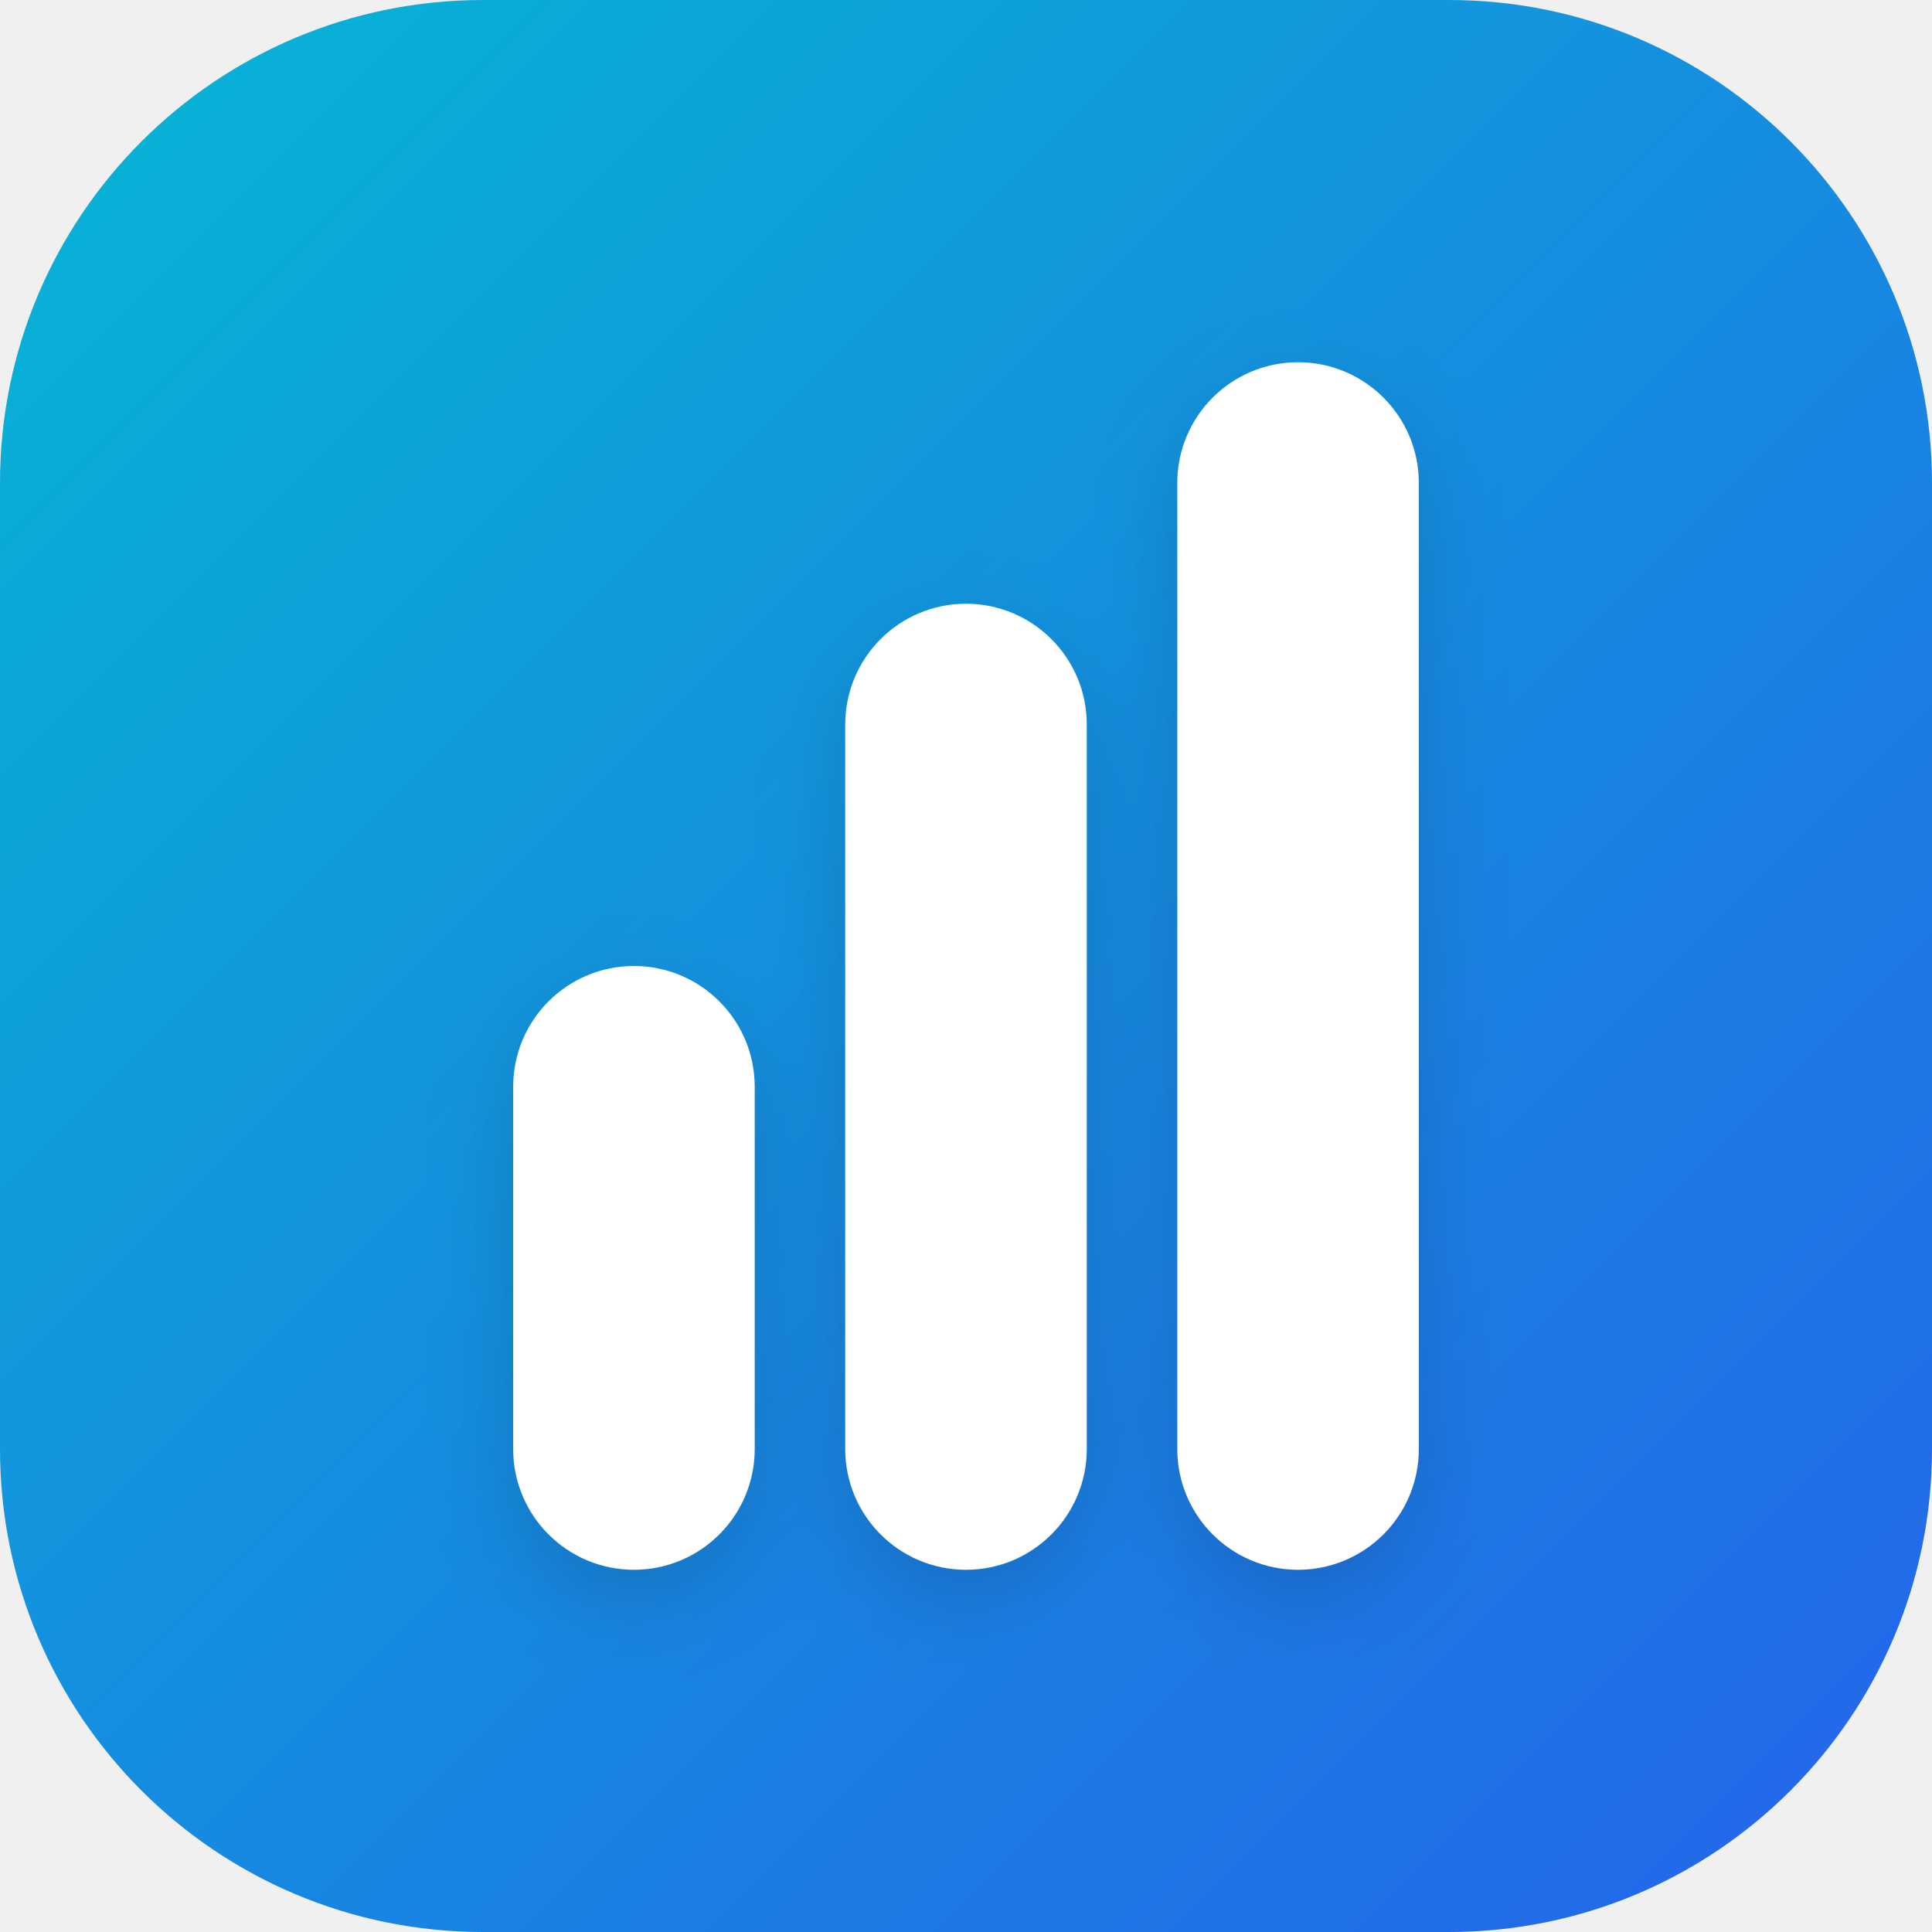
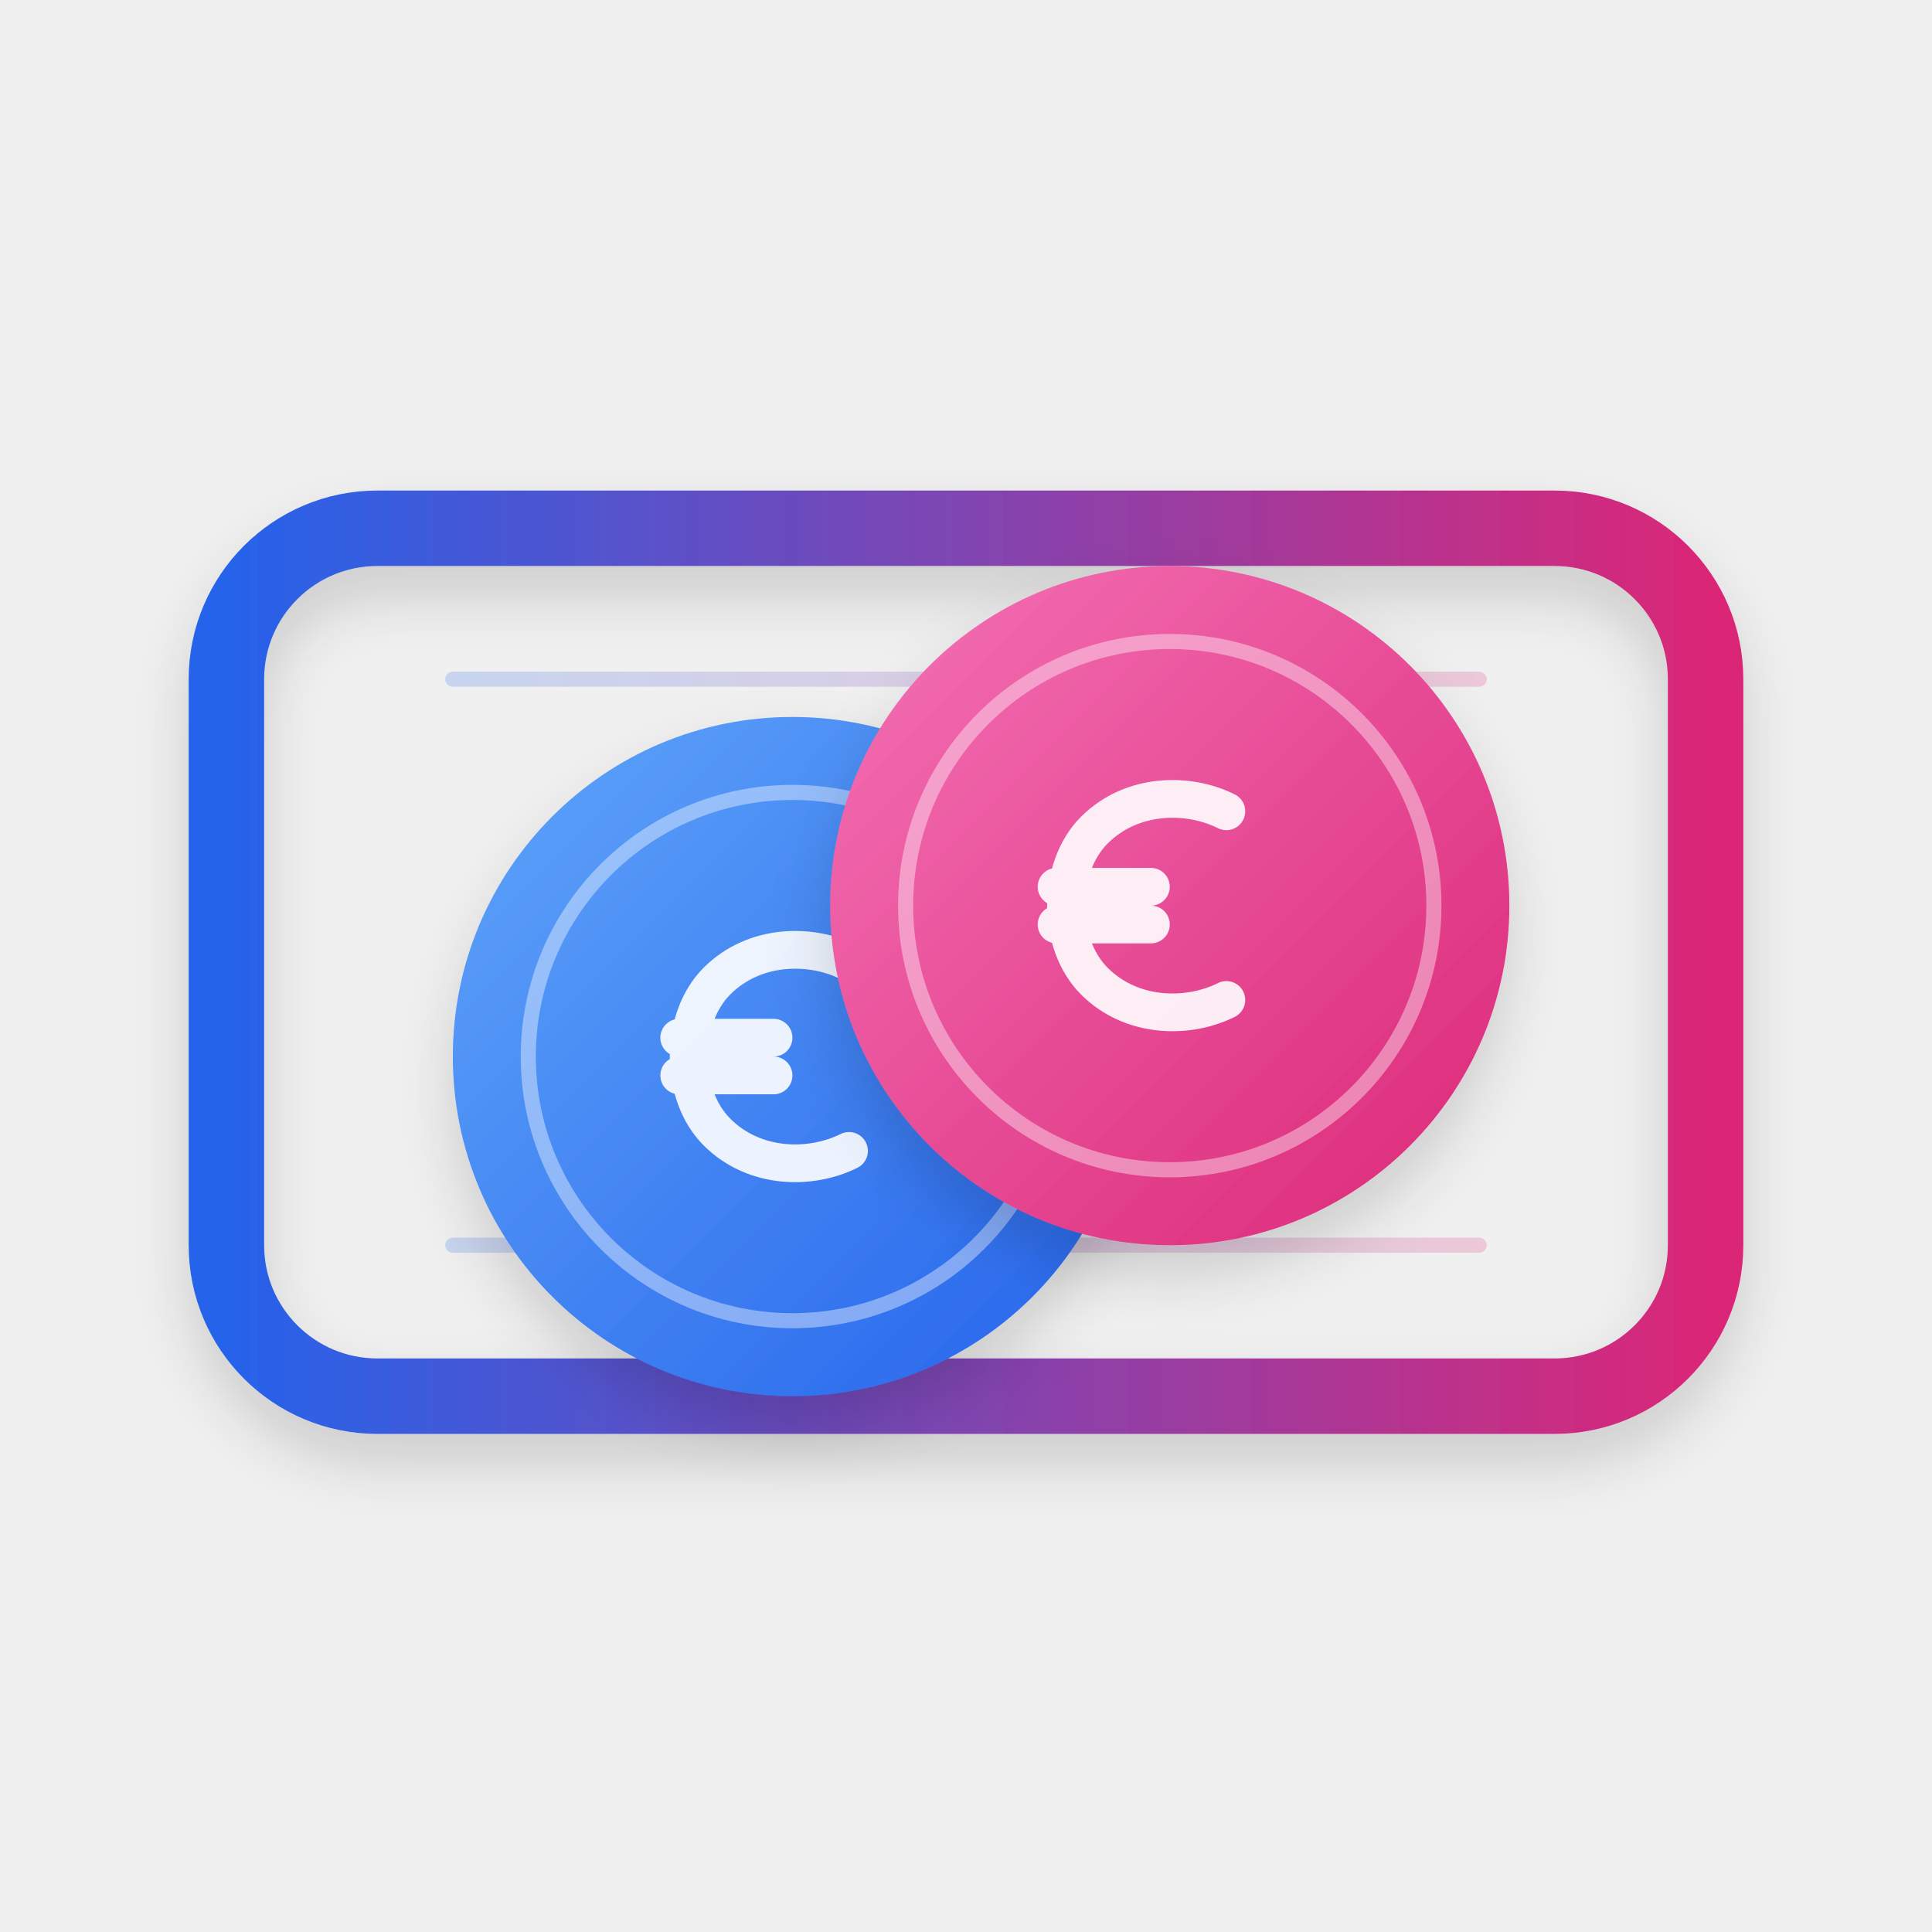
- <svg xmlns="http://www.w3.org/2000/svg" width="512" height="512" viewBox="0 0 512 512" fill="none">
+ <svg xmlns="http://www.w3.org/2000/svg" id="logo-cash-coins" width="512" height="512" viewBox="0 0 512 512" fill="none">
  <defs>
-     <linearGradient id="app-logo-gradient" x1="0" y1="0" x2="512" y2="512" gradientUnits="userSpaceOnUse">
-       <stop offset="0%" stop-color="#06b6d4" />
-       <stop offset="100%" stop-color="#2563eb" />
+     <linearGradient id="pinkGrad" x1="0%" y1="0%" x2="100%" y2="100%">
+       <stop offset="0%" style="stop-color:#f472b6" />
+       <stop offset="100%" style="stop-color:#db2777" />
    </linearGradient>
-     <filter id="soft-shadow" x="-20%" y="-20%" width="140%" height="140%">
-       <feDropShadow dx="0" dy="8" stdDeviation="12" flood-color="#000000" flood-opacity="0.15" />
+     <linearGradient id="blueGrad" x1="0%" y1="0%" x2="100%" y2="100%">
+       <stop offset="0%" style="stop-color:#60a5fa" />
+       <stop offset="100%" style="stop-color:#2563eb" />
+     </linearGradient>
+     <linearGradient id="noteGrad" x1="0%" y1="0%" x2="100%" y2="0%">
+       <stop offset="0%" style="stop-color:#2563eb" />
+       <stop offset="100%" style="stop-color:#db2777" />
+     </linearGradient>
+     <filter id="softGlow" x="-20%" y="-20%" width="140%" height="140%">
+       <feGaussianBlur in="SourceAlpha" stdDeviation="8" />
+       <feOffset dx="0" dy="8" />
+       <feComponentTransfer>
+         <feFuncA type="linear" slope="0.15" />
+       </feComponentTransfer>
+       <feMerge>
+         <feMergeNode />
+         <feMergeNode in="SourceGraphic" />
+       </feMerge>
    </filter>
  </defs>
-   <rect width="512" height="512" rx="128" fill="url(#app-logo-gradient)" />
-   <g filter="url(#soft-shadow)" fill="white">
-     <rect x="136" y="256" width="64" height="160" rx="32" />
-     <rect x="224" y="160" width="64" height="256" rx="32" />
-     <rect x="312" y="96" width="64" height="320" rx="32" />
+   <rect x="60" y="140" width="392" height="230" rx="40" stroke="url(#noteGrad)" stroke-width="20" filter="url(#softGlow)" />
+   <path d="M120 180H392M120 330H392" stroke="url(#noteGrad)" stroke-width="4" stroke-opacity="0.2" stroke-linecap="round" />
+   <g filter="url(#softGlow)">
+     <circle cx="210" cy="280" r="90" fill="url(#blueGrad)" />
+     <circle cx="210" cy="280" r="70" stroke="white" stroke-width="4" stroke-opacity="0.4" fill="none" />
+     <path d="M225 255C215 250 200 250 190 260C180 270 180 290 190 300C200 310 215 310 225 305M180 275H205M180 285H205" stroke="white" stroke-width="10" stroke-linecap="round" stroke-opacity="0.9" />
+   </g>
+   <g filter="url(#softGlow)">
+     <circle cx="310" cy="240" r="90" fill="url(#pinkGrad)" />
+     <circle cx="310" cy="240" r="70" stroke="white" stroke-width="4" stroke-opacity="0.4" fill="none" />
+     <path d="M325 215C315 210 300 210 290 220C280 230 280 250 290 260C300 270 315 270 325 265M280 235H305M280 245H305" stroke="white" stroke-width="10" stroke-linecap="round" stroke-opacity="0.9" />
  </g>
</svg>
